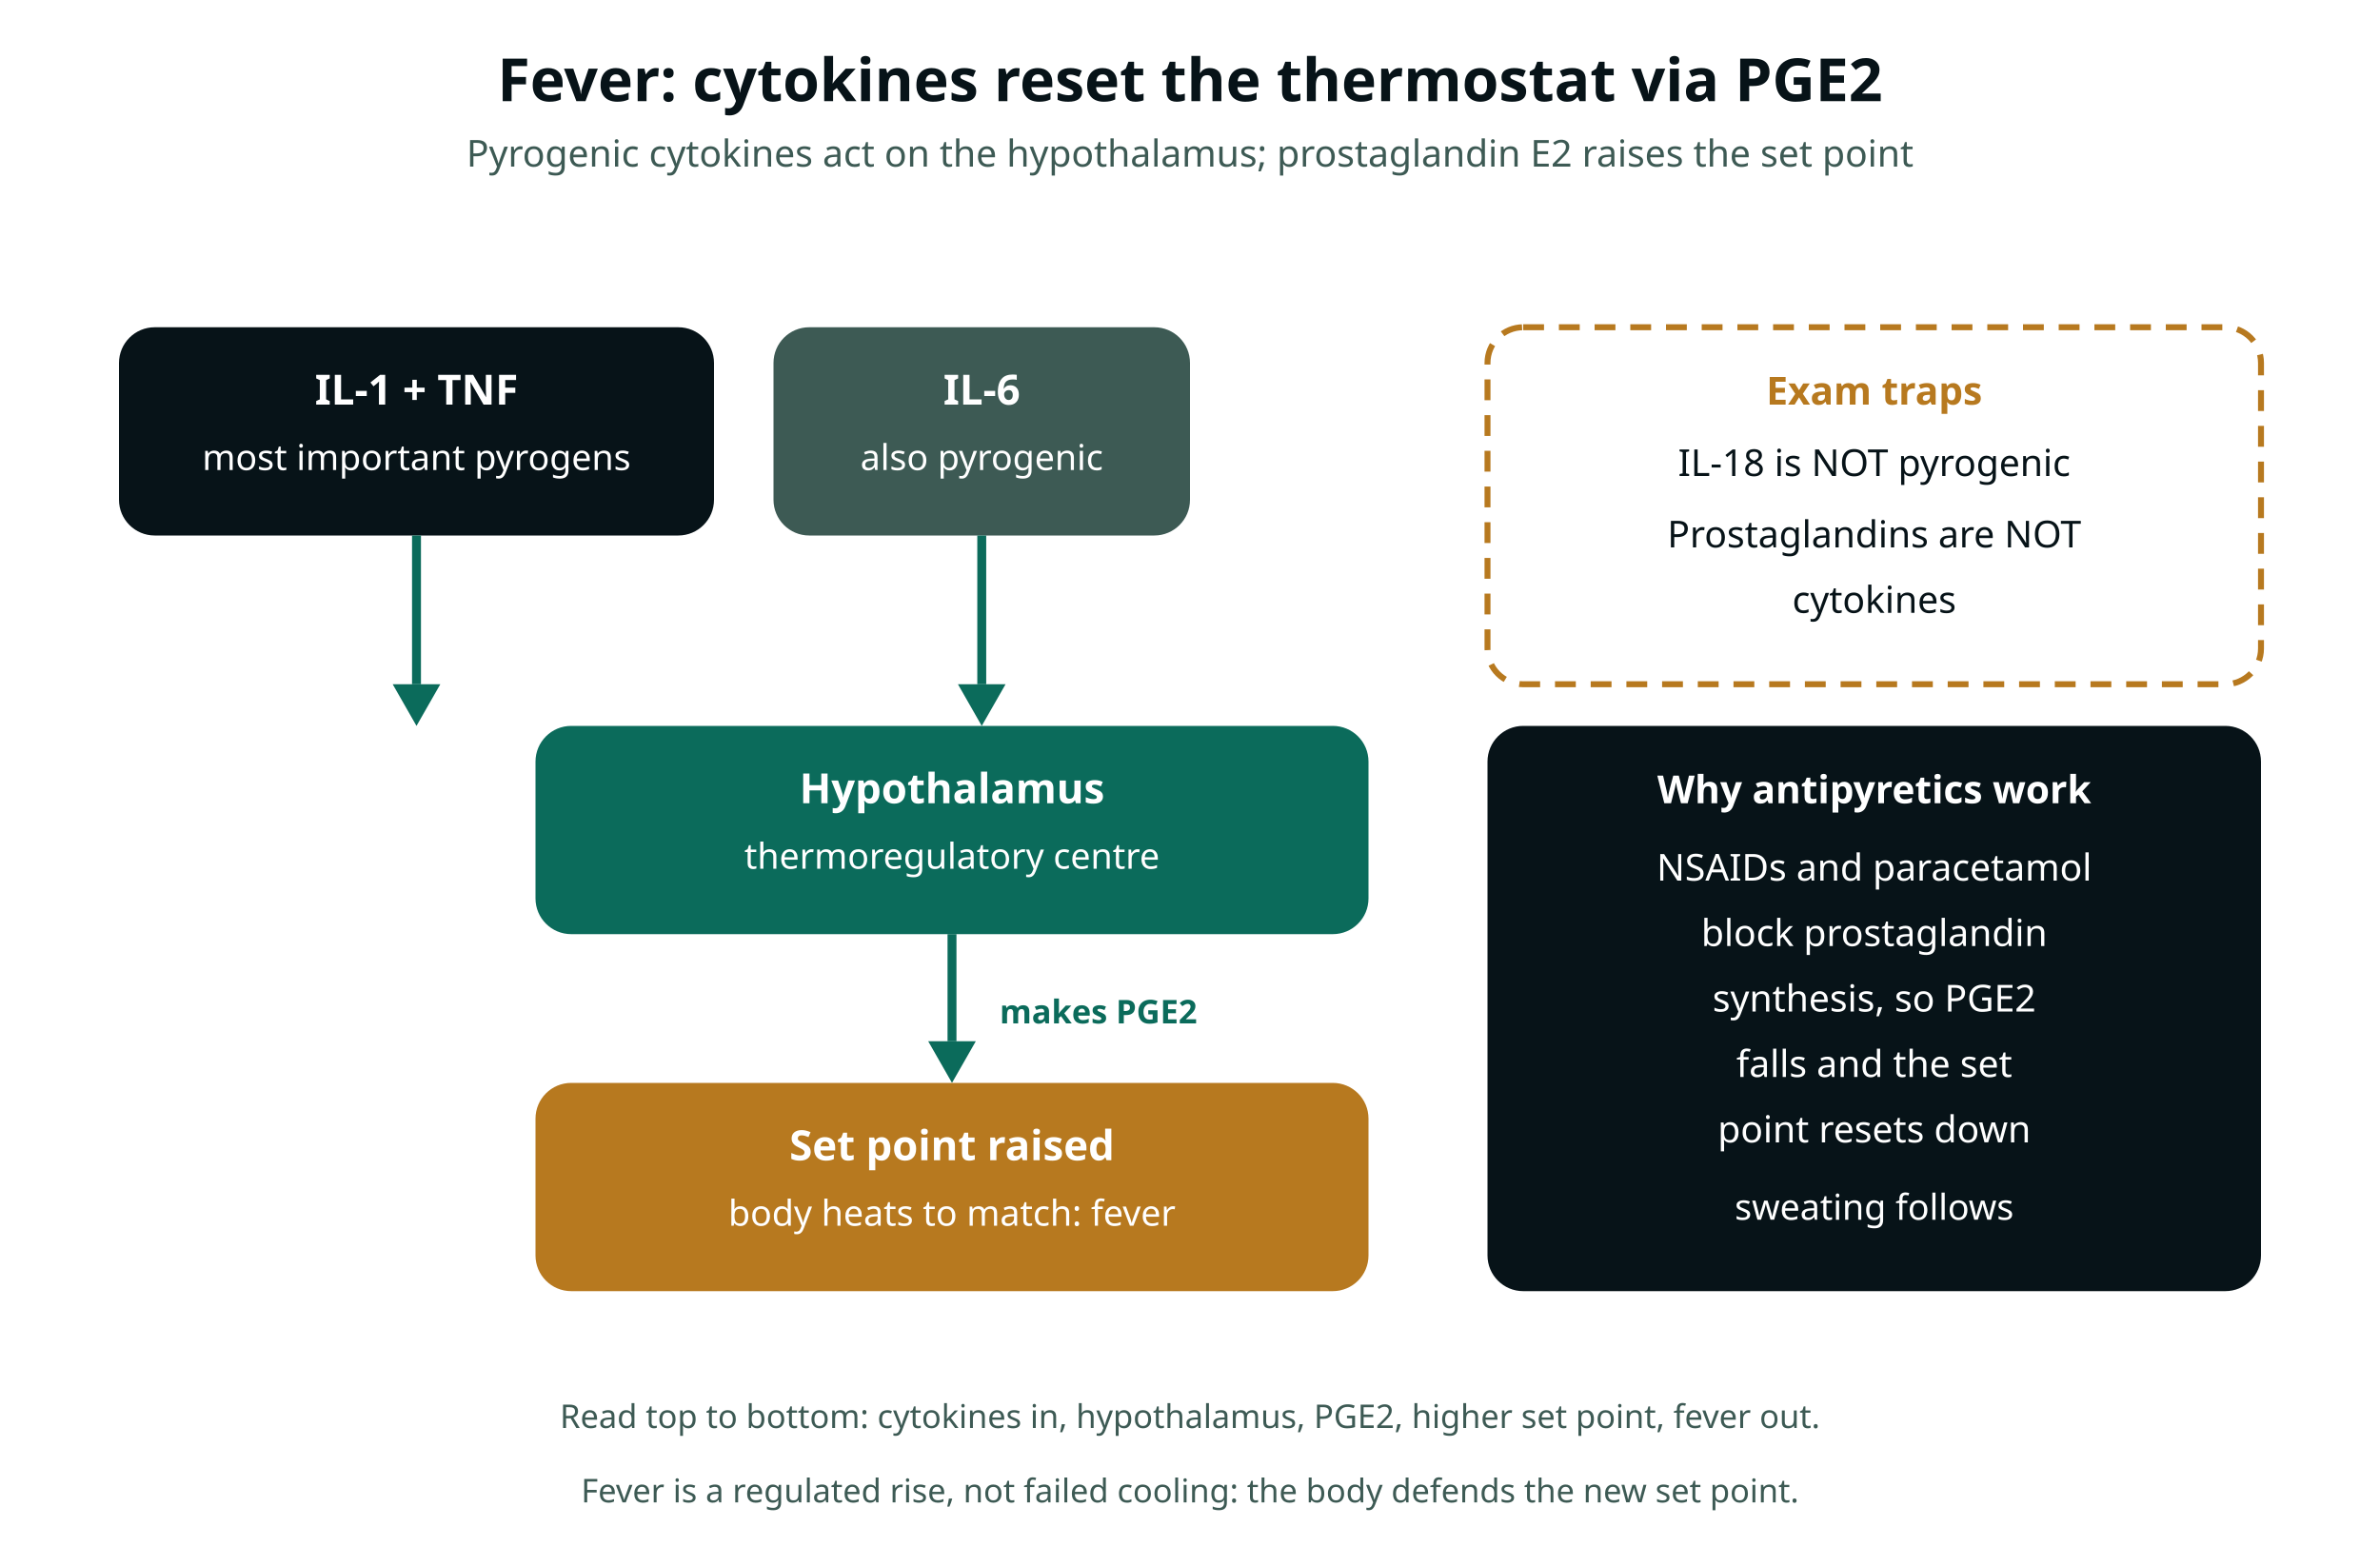
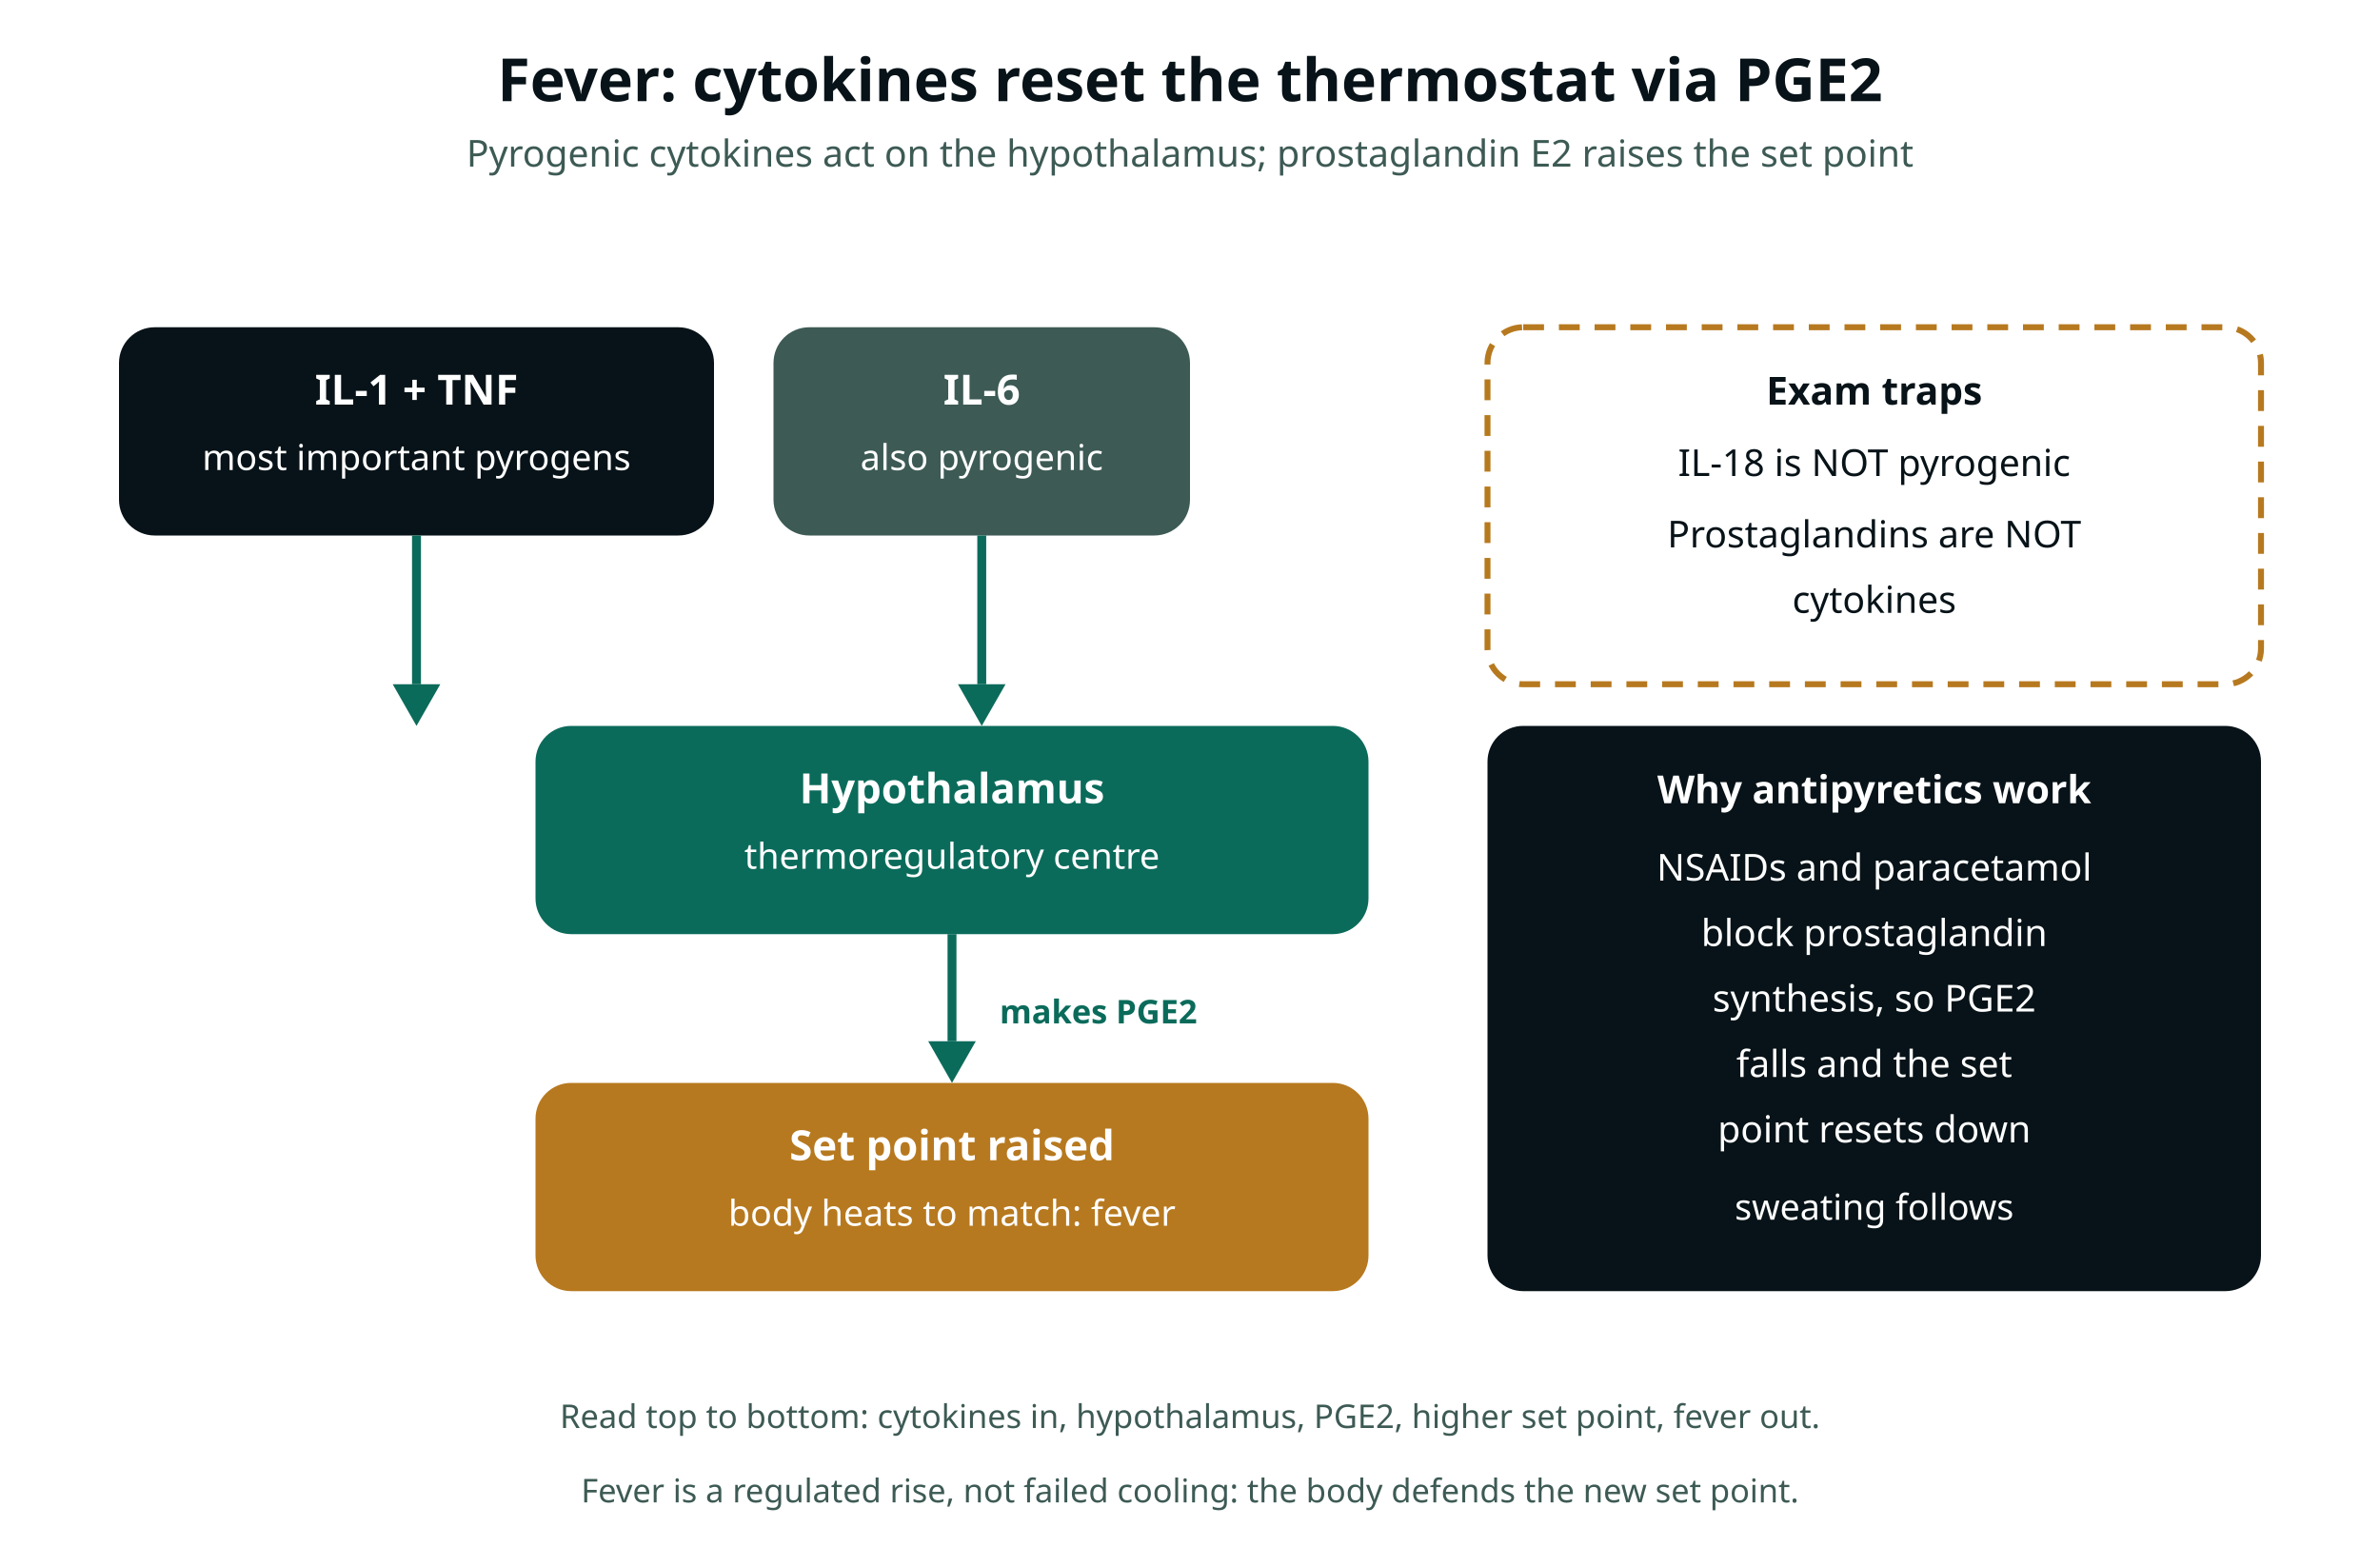
<svg xmlns="http://www.w3.org/2000/svg" viewBox="0 0 800 520" role="img" aria-labelledby="t d">
  <rect width="800" height="520" fill="#FFFFFF" />
  <text x="400" y="34" font-size="20" font-weight="700" text-anchor="middle" fill="#071318" font-family="system-ui,sans-serif">Fever: cytokines reset the thermostat via PGE2</text>
  <text x="400" y="56" font-size="12.5" font-weight="400" text-anchor="middle" fill="#3D5A54" font-family="system-ui,sans-serif">Pyrogenic cytokines act on the hypothalamus; prostaglandin E2 raises the set point</text>
  <rect x="40" y="110" width="200" height="70" rx="12" fill="#071318" />
  <text x="140" y="136" font-size="14" font-weight="700" text-anchor="middle" fill="#FFFFFF" font-family="system-ui,sans-serif">IL-1 + TNF</text>
  <text x="140" y="158" font-size="12" font-weight="400" text-anchor="middle" fill="#FFFFFF" font-family="system-ui,sans-serif">most important pyrogens</text>
  <rect x="260" y="110" width="140" height="70" rx="12" fill="#3D5A54" />
  <text x="330" y="136" font-size="14" font-weight="700" text-anchor="middle" fill="#FFFFFF" font-family="system-ui,sans-serif">IL-6</text>
  <text x="330" y="158" font-size="12" font-weight="400" text-anchor="middle" fill="#FFFFFF" font-family="system-ui,sans-serif">also pyrogenic</text>
  <line x1="140" y1="180" x2="140" y2="230" stroke="#0B6B5B" stroke-width="3" />
  <polygon points="132,230 148,230 140,244" fill="#0B6B5B" />
  <line x1="330" y1="180" x2="330" y2="230" stroke="#0B6B5B" stroke-width="3" />
  <polygon points="322,230 338,230 330,244" fill="#0B6B5B" />
  <rect x="180" y="244" width="280" height="70" rx="12" fill="#0B6B5B" />
  <text x="320" y="270" font-size="14" font-weight="700" text-anchor="middle" fill="#FFFFFF" font-family="system-ui,sans-serif">Hypothalamus</text>
  <text x="320" y="292" font-size="12" font-weight="400" text-anchor="middle" fill="#FFFFFF" font-family="system-ui,sans-serif">thermoregulatory centre</text>
  <line x1="320" y1="314" x2="320" y2="350" stroke="#0B6B5B" stroke-width="3" />
  <polygon points="312,350 328,350 320,364" fill="#0B6B5B" />
  <text x="336" y="344" font-size="11" font-weight="600" text-anchor="start" fill="#0B6B5B" font-family="system-ui,sans-serif">makes PGE2</text>
  <rect x="180" y="364" width="280" height="70" rx="12" fill="#B7791F" />
  <text x="320" y="390" font-size="14" font-weight="700" text-anchor="middle" fill="#FFFFFF" font-family="system-ui,sans-serif">Set point raised</text>
  <text x="320" y="412" font-size="12" font-weight="400" text-anchor="middle" fill="#FFFFFF" font-family="system-ui,sans-serif">body heats to match: fever</text>
  <rect x="500" y="110" width="260" height="120" rx="12" fill="none" stroke="#B7791F" stroke-width="2" stroke-dasharray="7 5" />
-   <text x="630" y="136" font-size="13" font-weight="700" text-anchor="middle" fill="#B7791F" font-family="system-ui,sans-serif">Exam traps</text>
+   <text x="630" y="136" font-size="13" font-weight="700" text-anchor="middle" fill="#071318" font-family="system-ui,sans-serif">Exam traps</text>
  <text x="630" y="160" font-size="12.5" font-weight="400" text-anchor="middle" fill="#071318" font-family="system-ui,sans-serif">IL-18 is NOT pyrogenic</text>
  <text x="630" y="184" font-size="12.5" font-weight="400" text-anchor="middle" fill="#071318" font-family="system-ui,sans-serif">Prostaglandins are NOT</text>
  <text x="630" y="206" font-size="12.5" font-weight="400" text-anchor="middle" fill="#071318" font-family="system-ui,sans-serif">cytokines</text>
  <rect x="500" y="244" width="260" height="190" rx="12" fill="#071318" />
  <text x="630" y="270" font-size="13" font-weight="700" text-anchor="middle" fill="#FFFFFF" font-family="system-ui,sans-serif">Why antipyretics work</text>
  <text x="630" y="296" font-size="12.5" font-weight="400" text-anchor="middle" fill="#FFFFFF" font-family="system-ui,sans-serif">NSAIDs and paracetamol</text>
  <text x="630" y="318" font-size="12.5" font-weight="400" text-anchor="middle" fill="#FFFFFF" font-family="system-ui,sans-serif">block prostaglandin</text>
  <text x="630" y="340" font-size="12.5" font-weight="400" text-anchor="middle" fill="#FFFFFF" font-family="system-ui,sans-serif">synthesis, so PGE2</text>
  <text x="630" y="362" font-size="12.5" font-weight="400" text-anchor="middle" fill="#FFFFFF" font-family="system-ui,sans-serif">falls and the set</text>
  <text x="630" y="384" font-size="12.5" font-weight="400" text-anchor="middle" fill="#FFFFFF" font-family="system-ui,sans-serif">point resets down</text>
  <text x="630" y="410" font-size="12" font-weight="400" text-anchor="middle" fill="#FFFFFF" font-family="system-ui,sans-serif">sweating follows</text>
  <text x="400" y="480" font-size="11" font-weight="400" text-anchor="middle" fill="#3D5A54" font-family="system-ui,sans-serif">Read top to bottom: cytokines in, hypothalamus, PGE2, higher set point, fever out.</text>
  <text x="400" y="505" font-size="11" font-weight="400" text-anchor="middle" fill="#3D5A54" font-family="system-ui,sans-serif">Fever is a regulated rise, not failed cooling: the body defends the new set point.</text>
</svg>
